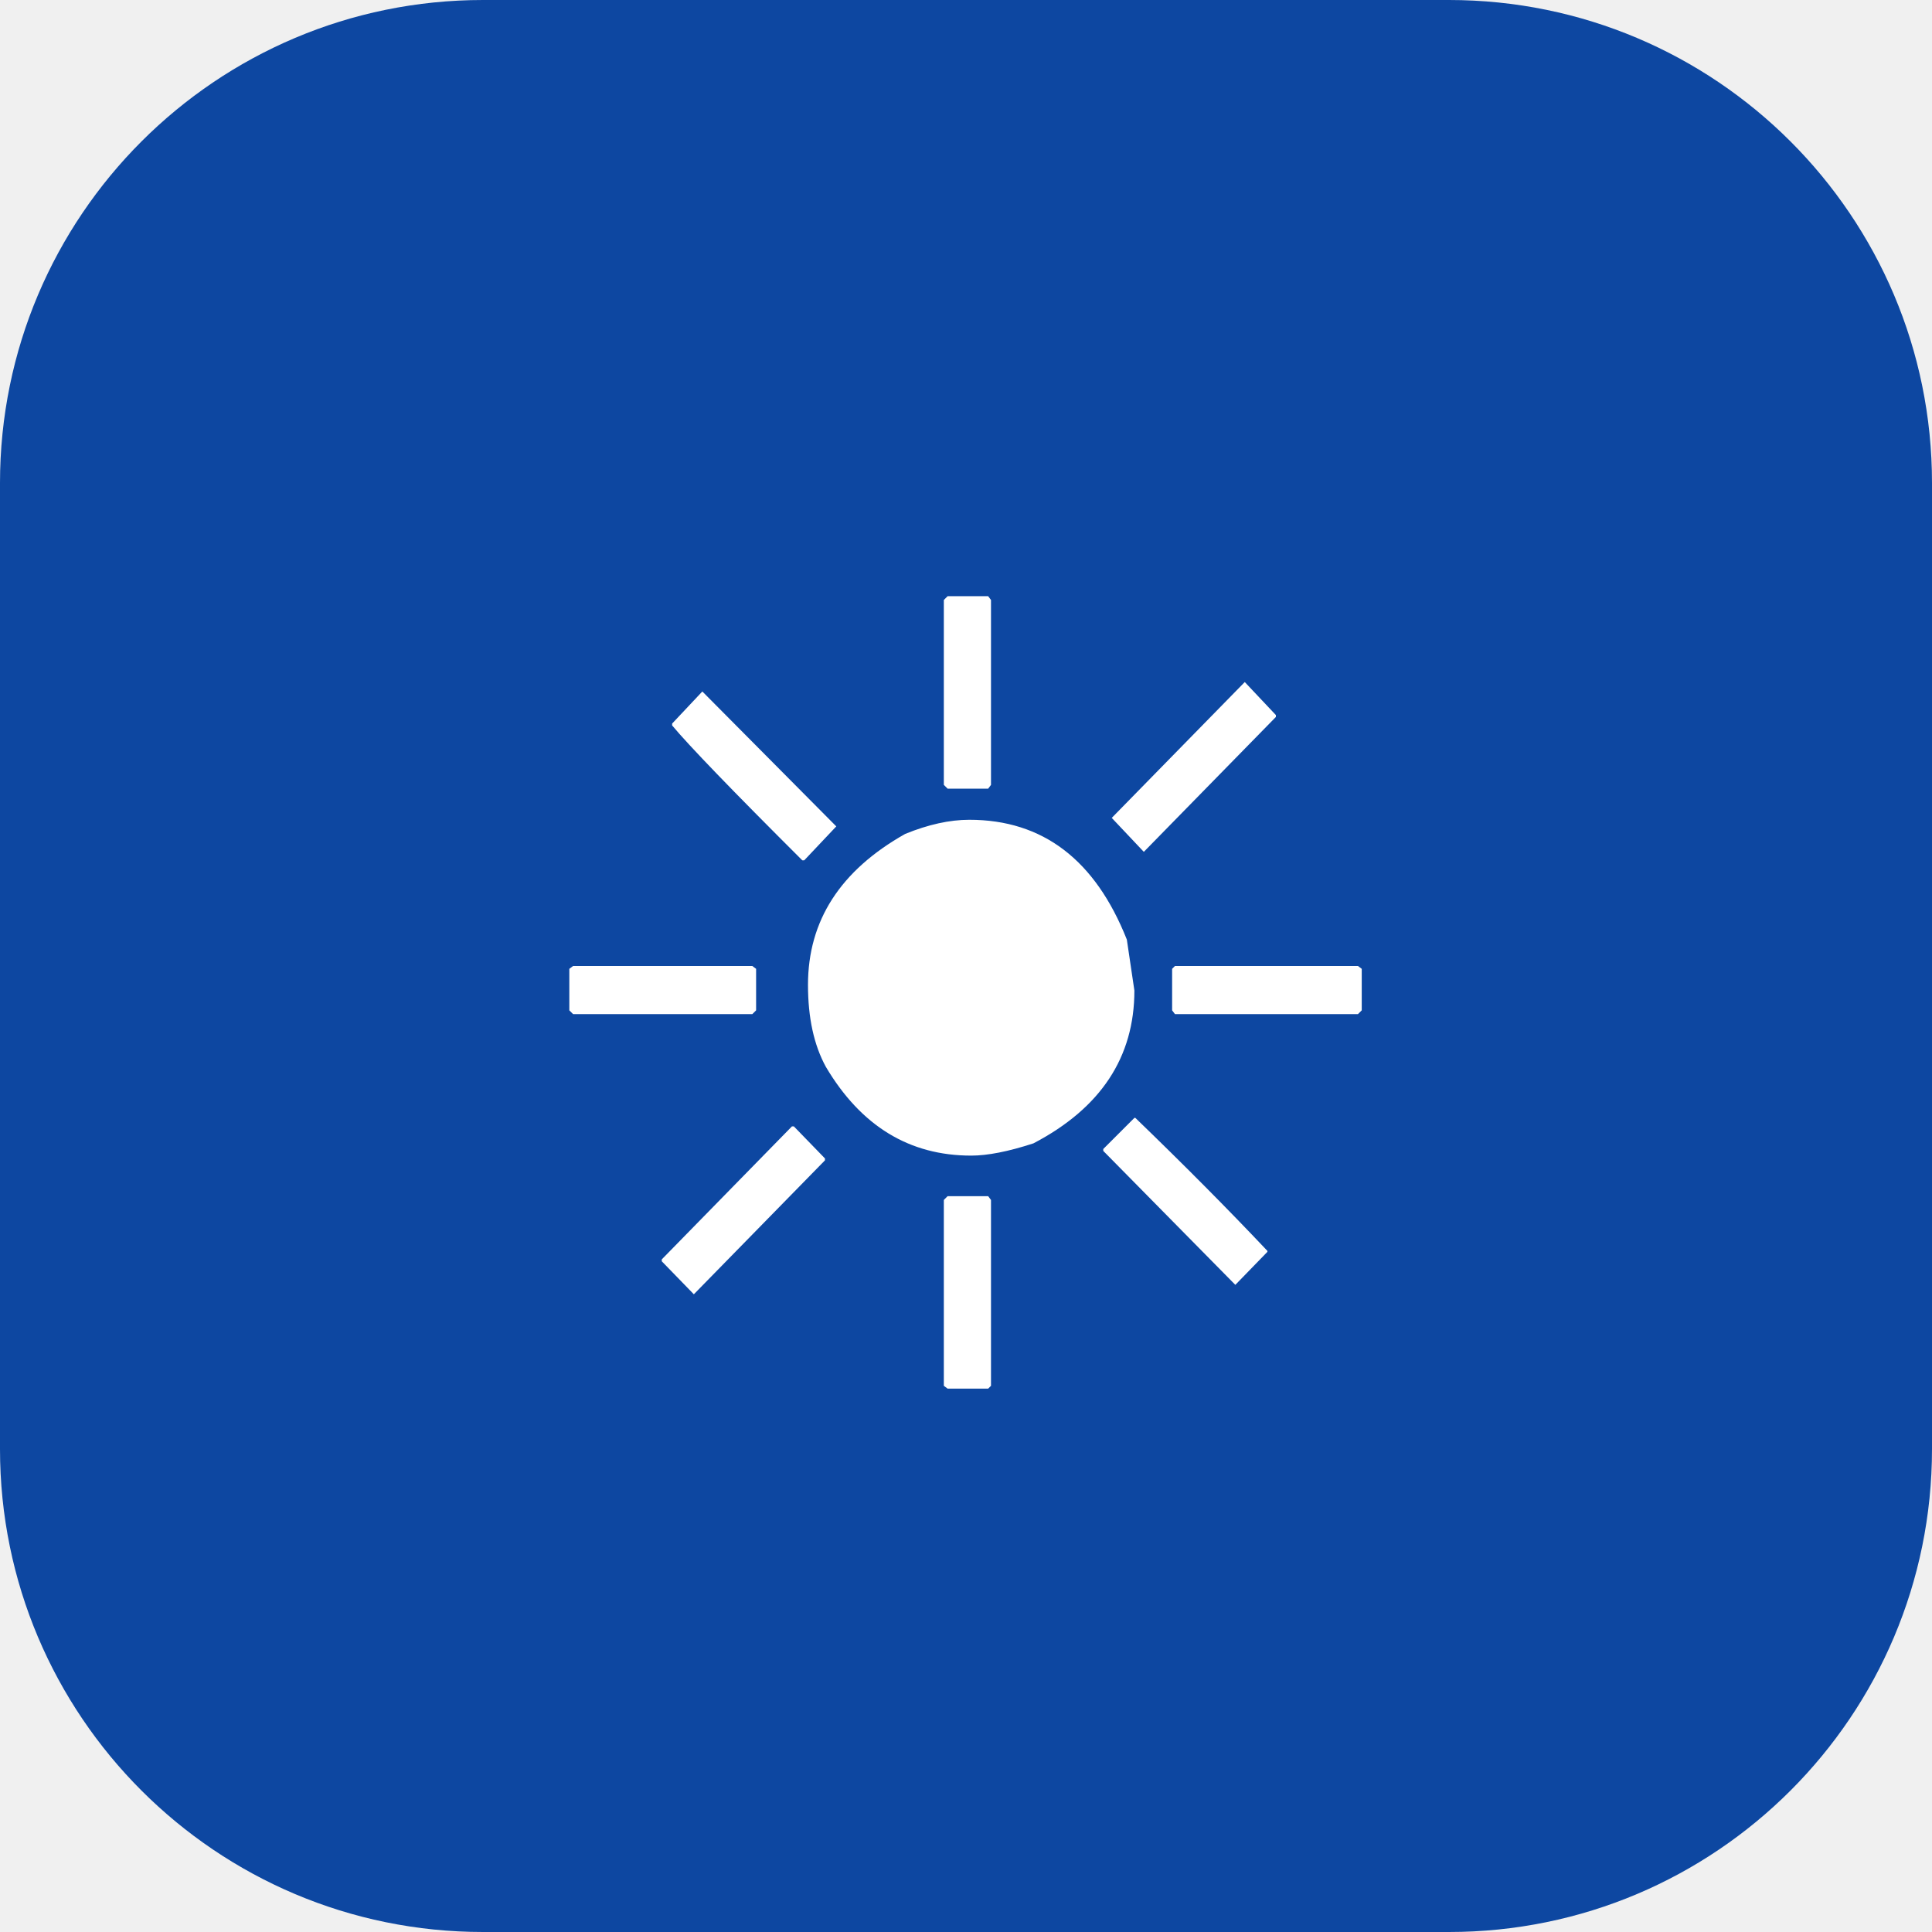
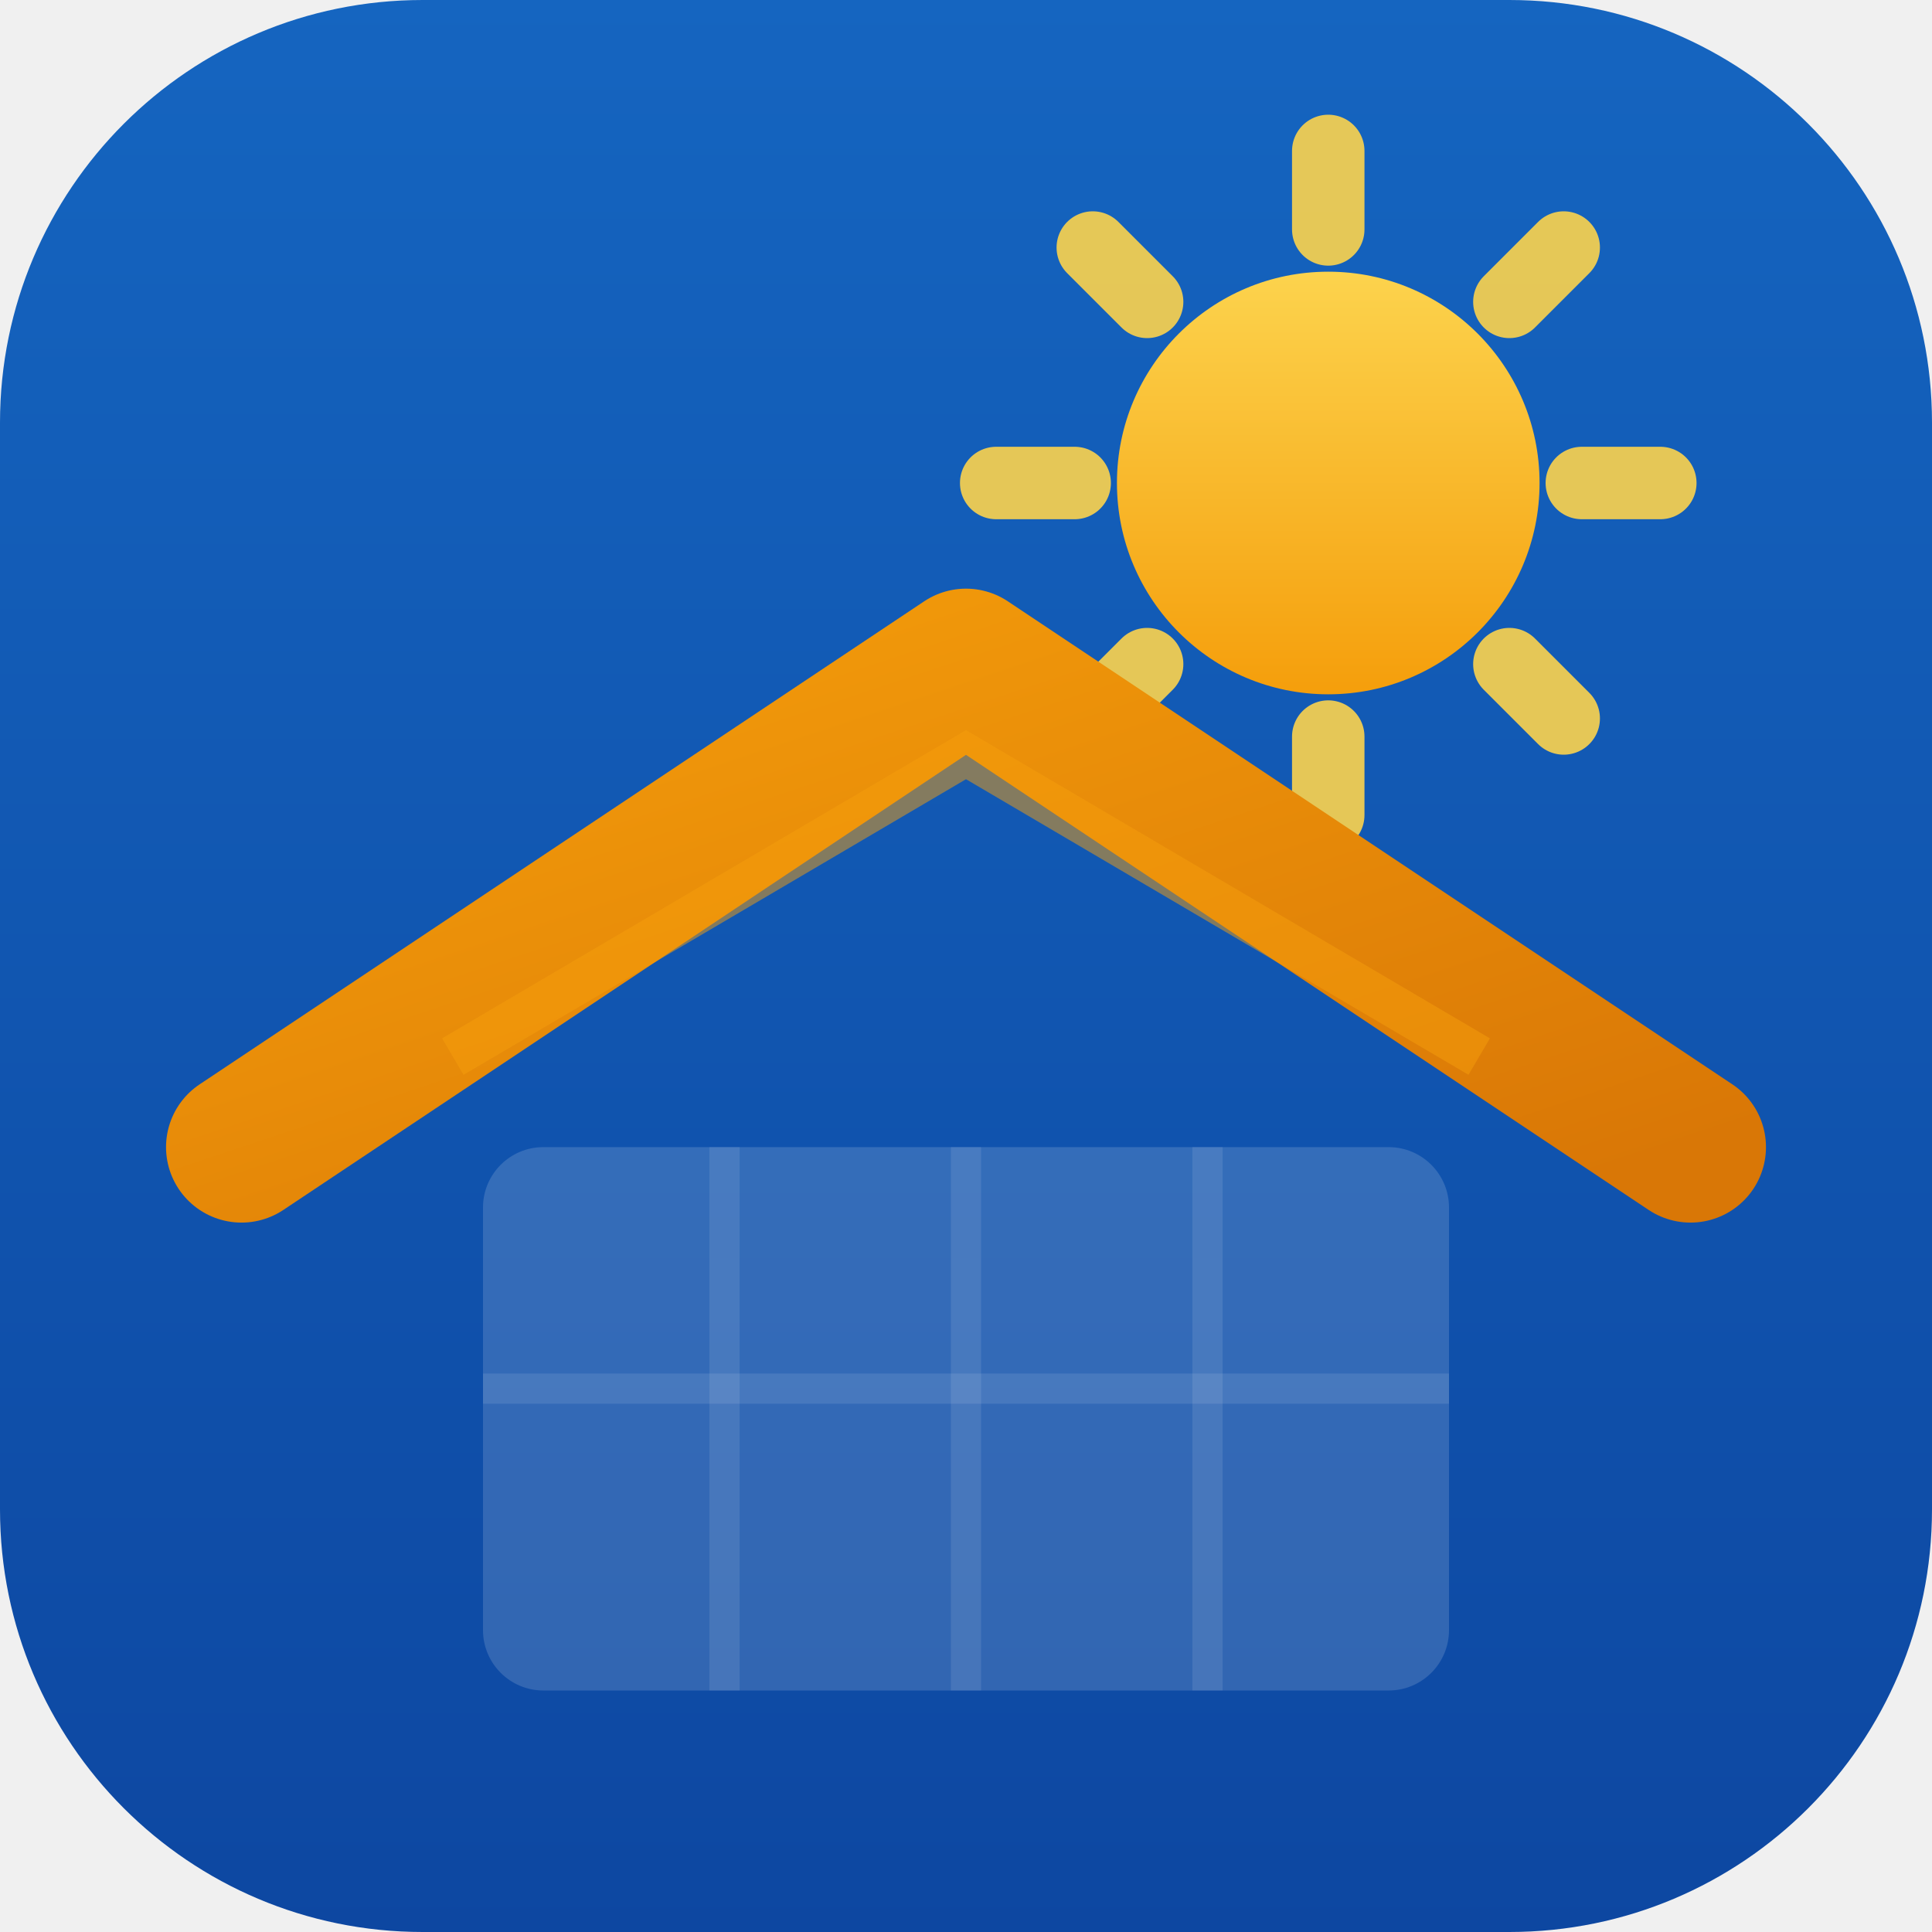
- <svg xmlns="http://www.w3.org/2000/svg" viewBox="0 0 32 32" fill="none">
-   <rect width="32" height="32" rx="8" fill="#0D47A1" />
-   <text x="16" y="23" text-anchor="middle" font-size="18" fill="white" font-family="sans-serif" font-weight="bold">☀️</text>
+ <svg xmlns="http://www.w3.org/2000/svg" viewBox="0 0 32 32">
+   <defs>
+     <linearGradient id="bg" x1="0" y1="0" x2="0" y2="1">
+       <stop offset="0%" stop-color="#1565C0" />
+       <stop offset="100%" stop-color="#0D47A1" />
+     </linearGradient>
+     <linearGradient id="roof" x1="0" y1="0" x2="1" y2="1">
+       <stop offset="0%" stop-color="#F59E0B" />
+       <stop offset="100%" stop-color="#D97706" />
+     </linearGradient>
+     <linearGradient id="sun" x1="0" y1="0" x2="0" y2="1">
+       <stop offset="0%" stop-color="#FCD34D" />
+       <stop offset="100%" stop-color="#F59E0B" />
+     </linearGradient>
+   </defs>
+   <rect width="32" height="32" rx="7" fill="url(#bg)" />
+   <circle cx="22" cy="8" r="3.5" fill="url(#sun)" />
+   <g stroke="#FCD34D" stroke-width="1.2" stroke-linecap="round" opacity="0.9">
+     <line x1="22" y1="2.5" x2="22" y2="3.8" />
+     <line x1="22" y1="12.2" x2="22" y2="13.5" />
+     <line x1="16.5" y1="8" x2="17.8" y2="8" />
+     <line x1="26.2" y1="8" x2="27.5" y2="8" />
+     <line x1="18.1" y1="4.1" x2="19" y2="5" />
+     <line x1="25" y1="11" x2="25.9" y2="11.9" />
+     <line x1="25.9" y1="4.1" x2="25" y2="5" />
+     <line x1="19" y1="11" x2="18.1" y2="11.9" />
+   </g>
+   <path d="M4 19 L16 11 L28 19" fill="none" stroke="url(#roof)" stroke-width="2.5" stroke-linecap="round" stroke-linejoin="round" />
+   <path d="M7.5 17.5 L16 12.5 L24.5 17.5" fill="none" stroke="#F59E0B" stroke-width="0.7" opacity="0.5" />
+   <rect x="8" y="19" width="16" height="9" rx="1" fill="white" opacity="0.15" />
+   <line x1="12" y1="19" x2="12" y2="28" stroke="white" stroke-width="0.5" opacity="0.1" />
+   <line x1="16" y1="19" x2="16" y2="28" stroke="white" stroke-width="0.5" opacity="0.1" />
+   <line x1="20" y1="19" x2="20" y2="28" stroke="white" stroke-width="0.5" opacity="0.1" />
+   <line x1="8" y1="23" x2="24" y2="23" stroke="white" stroke-width="0.5" opacity="0.1" />
</svg>
